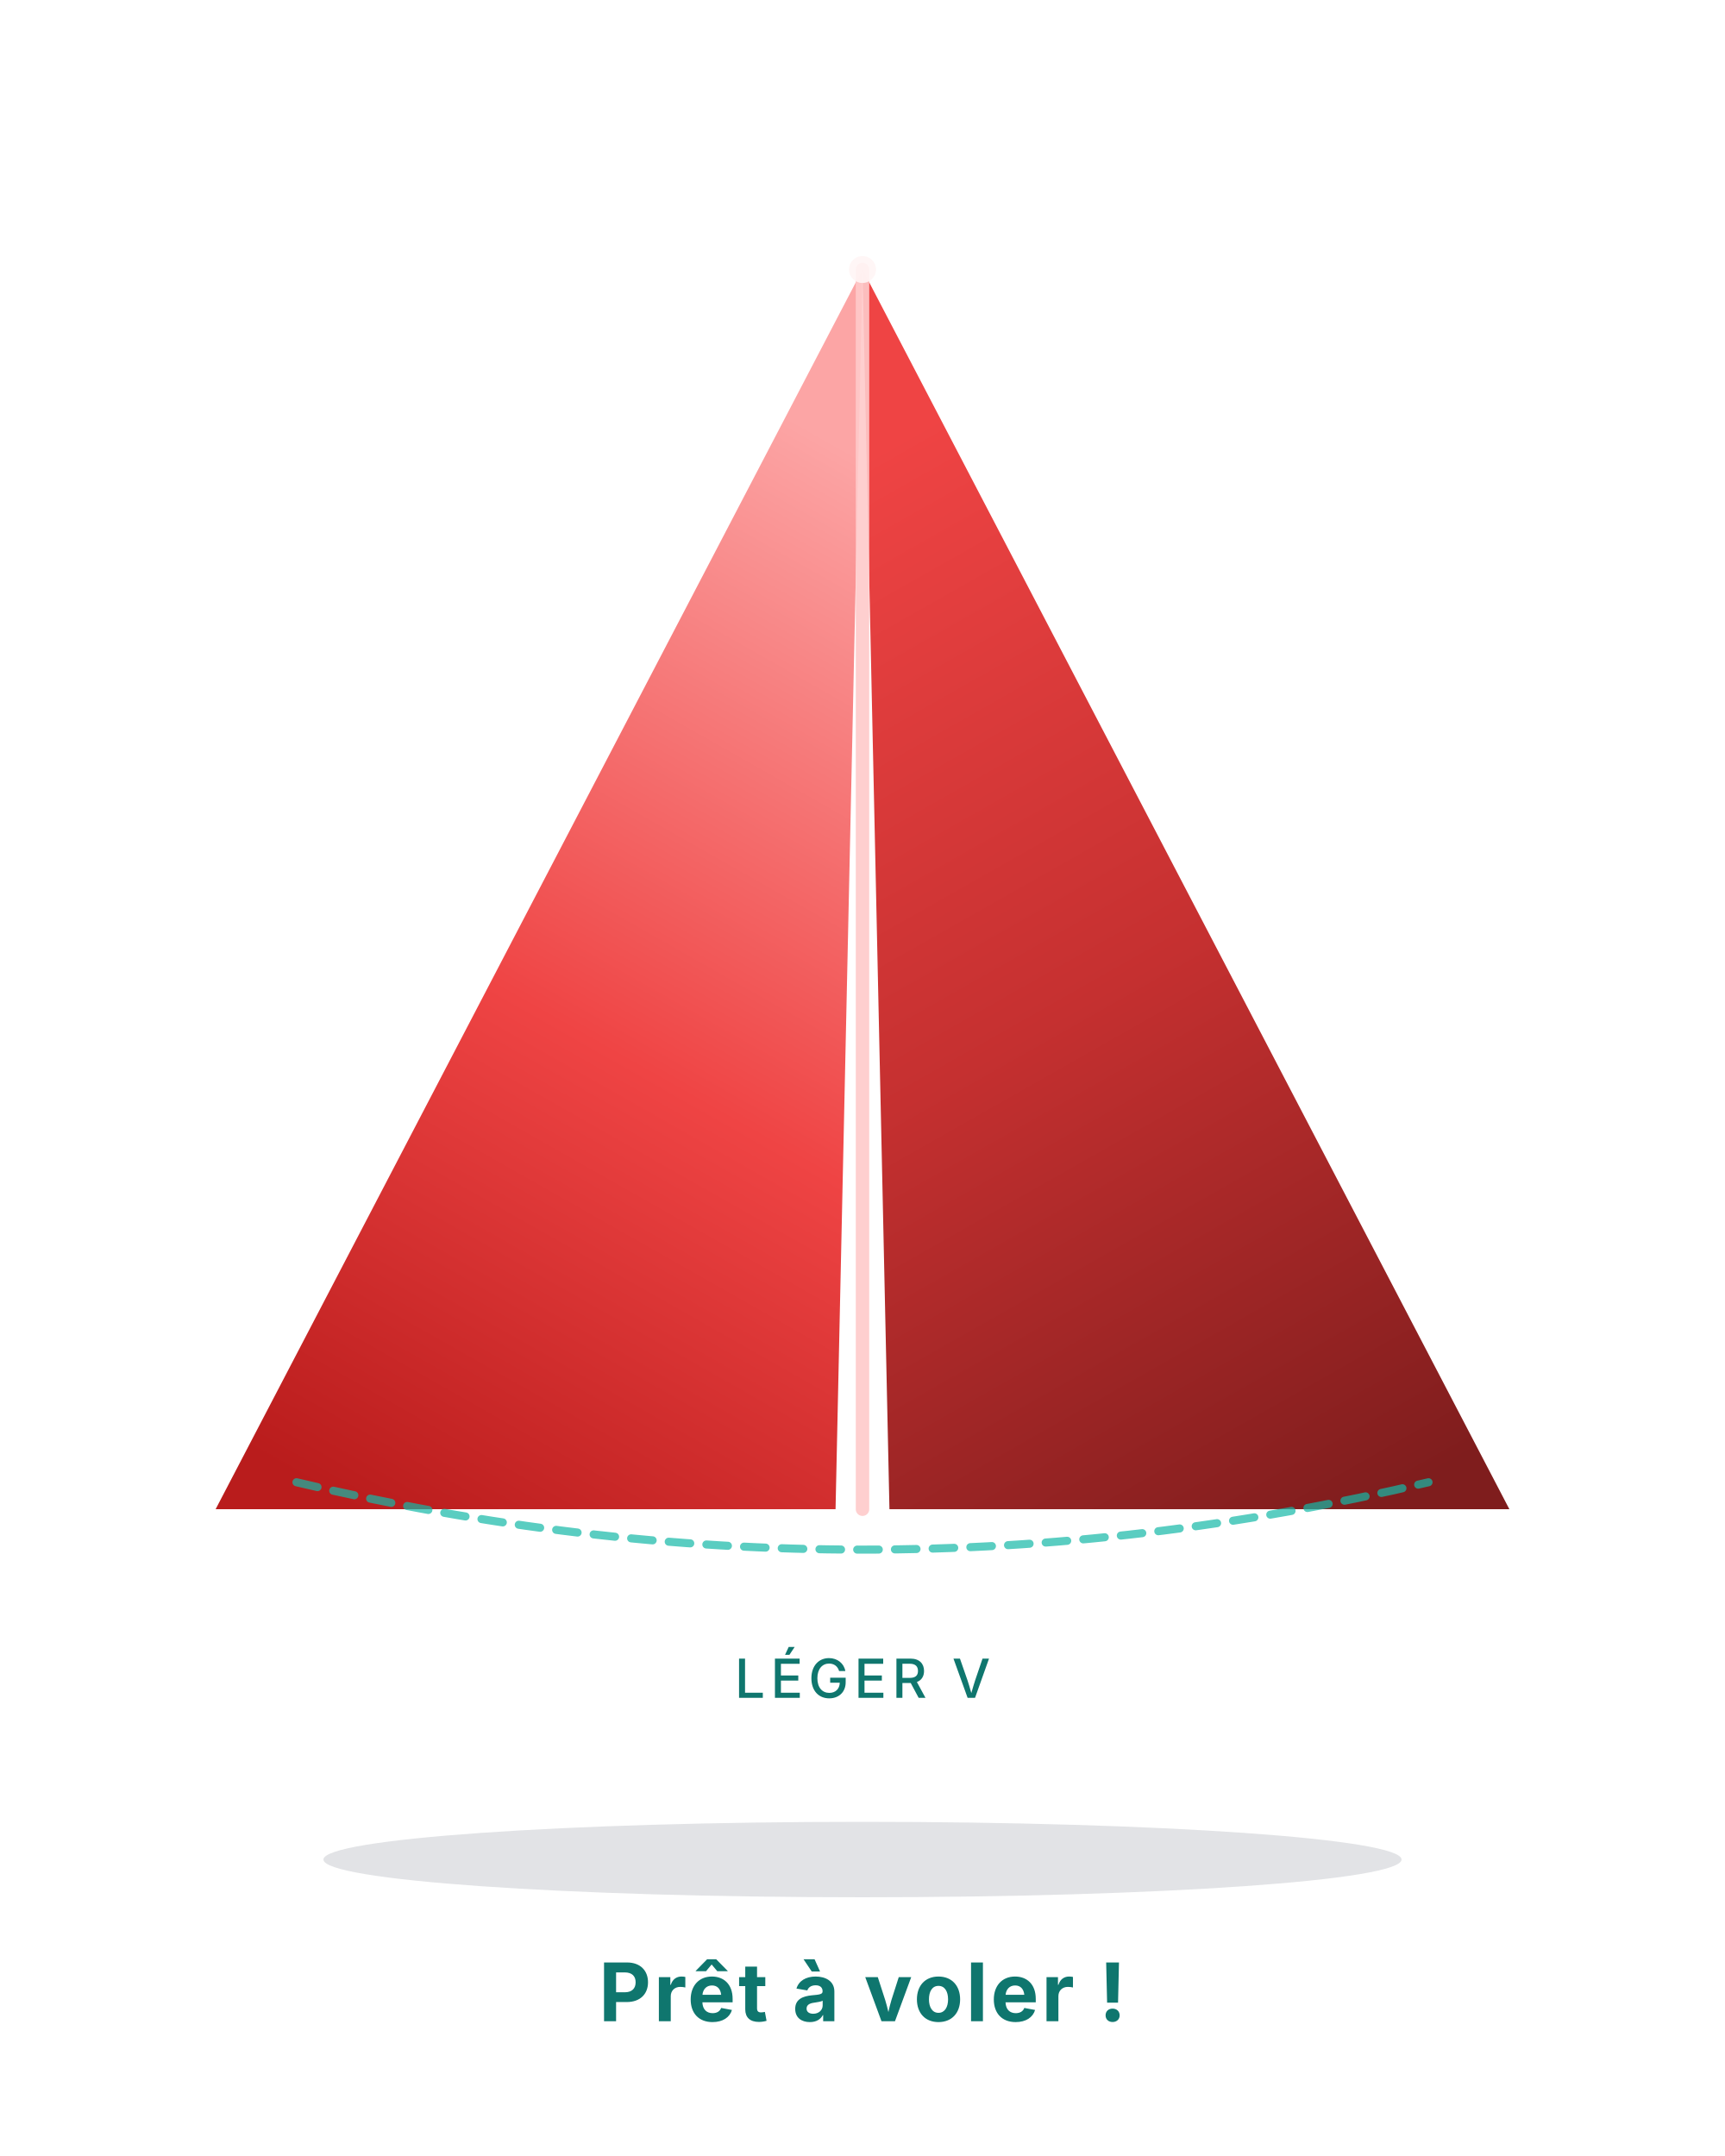
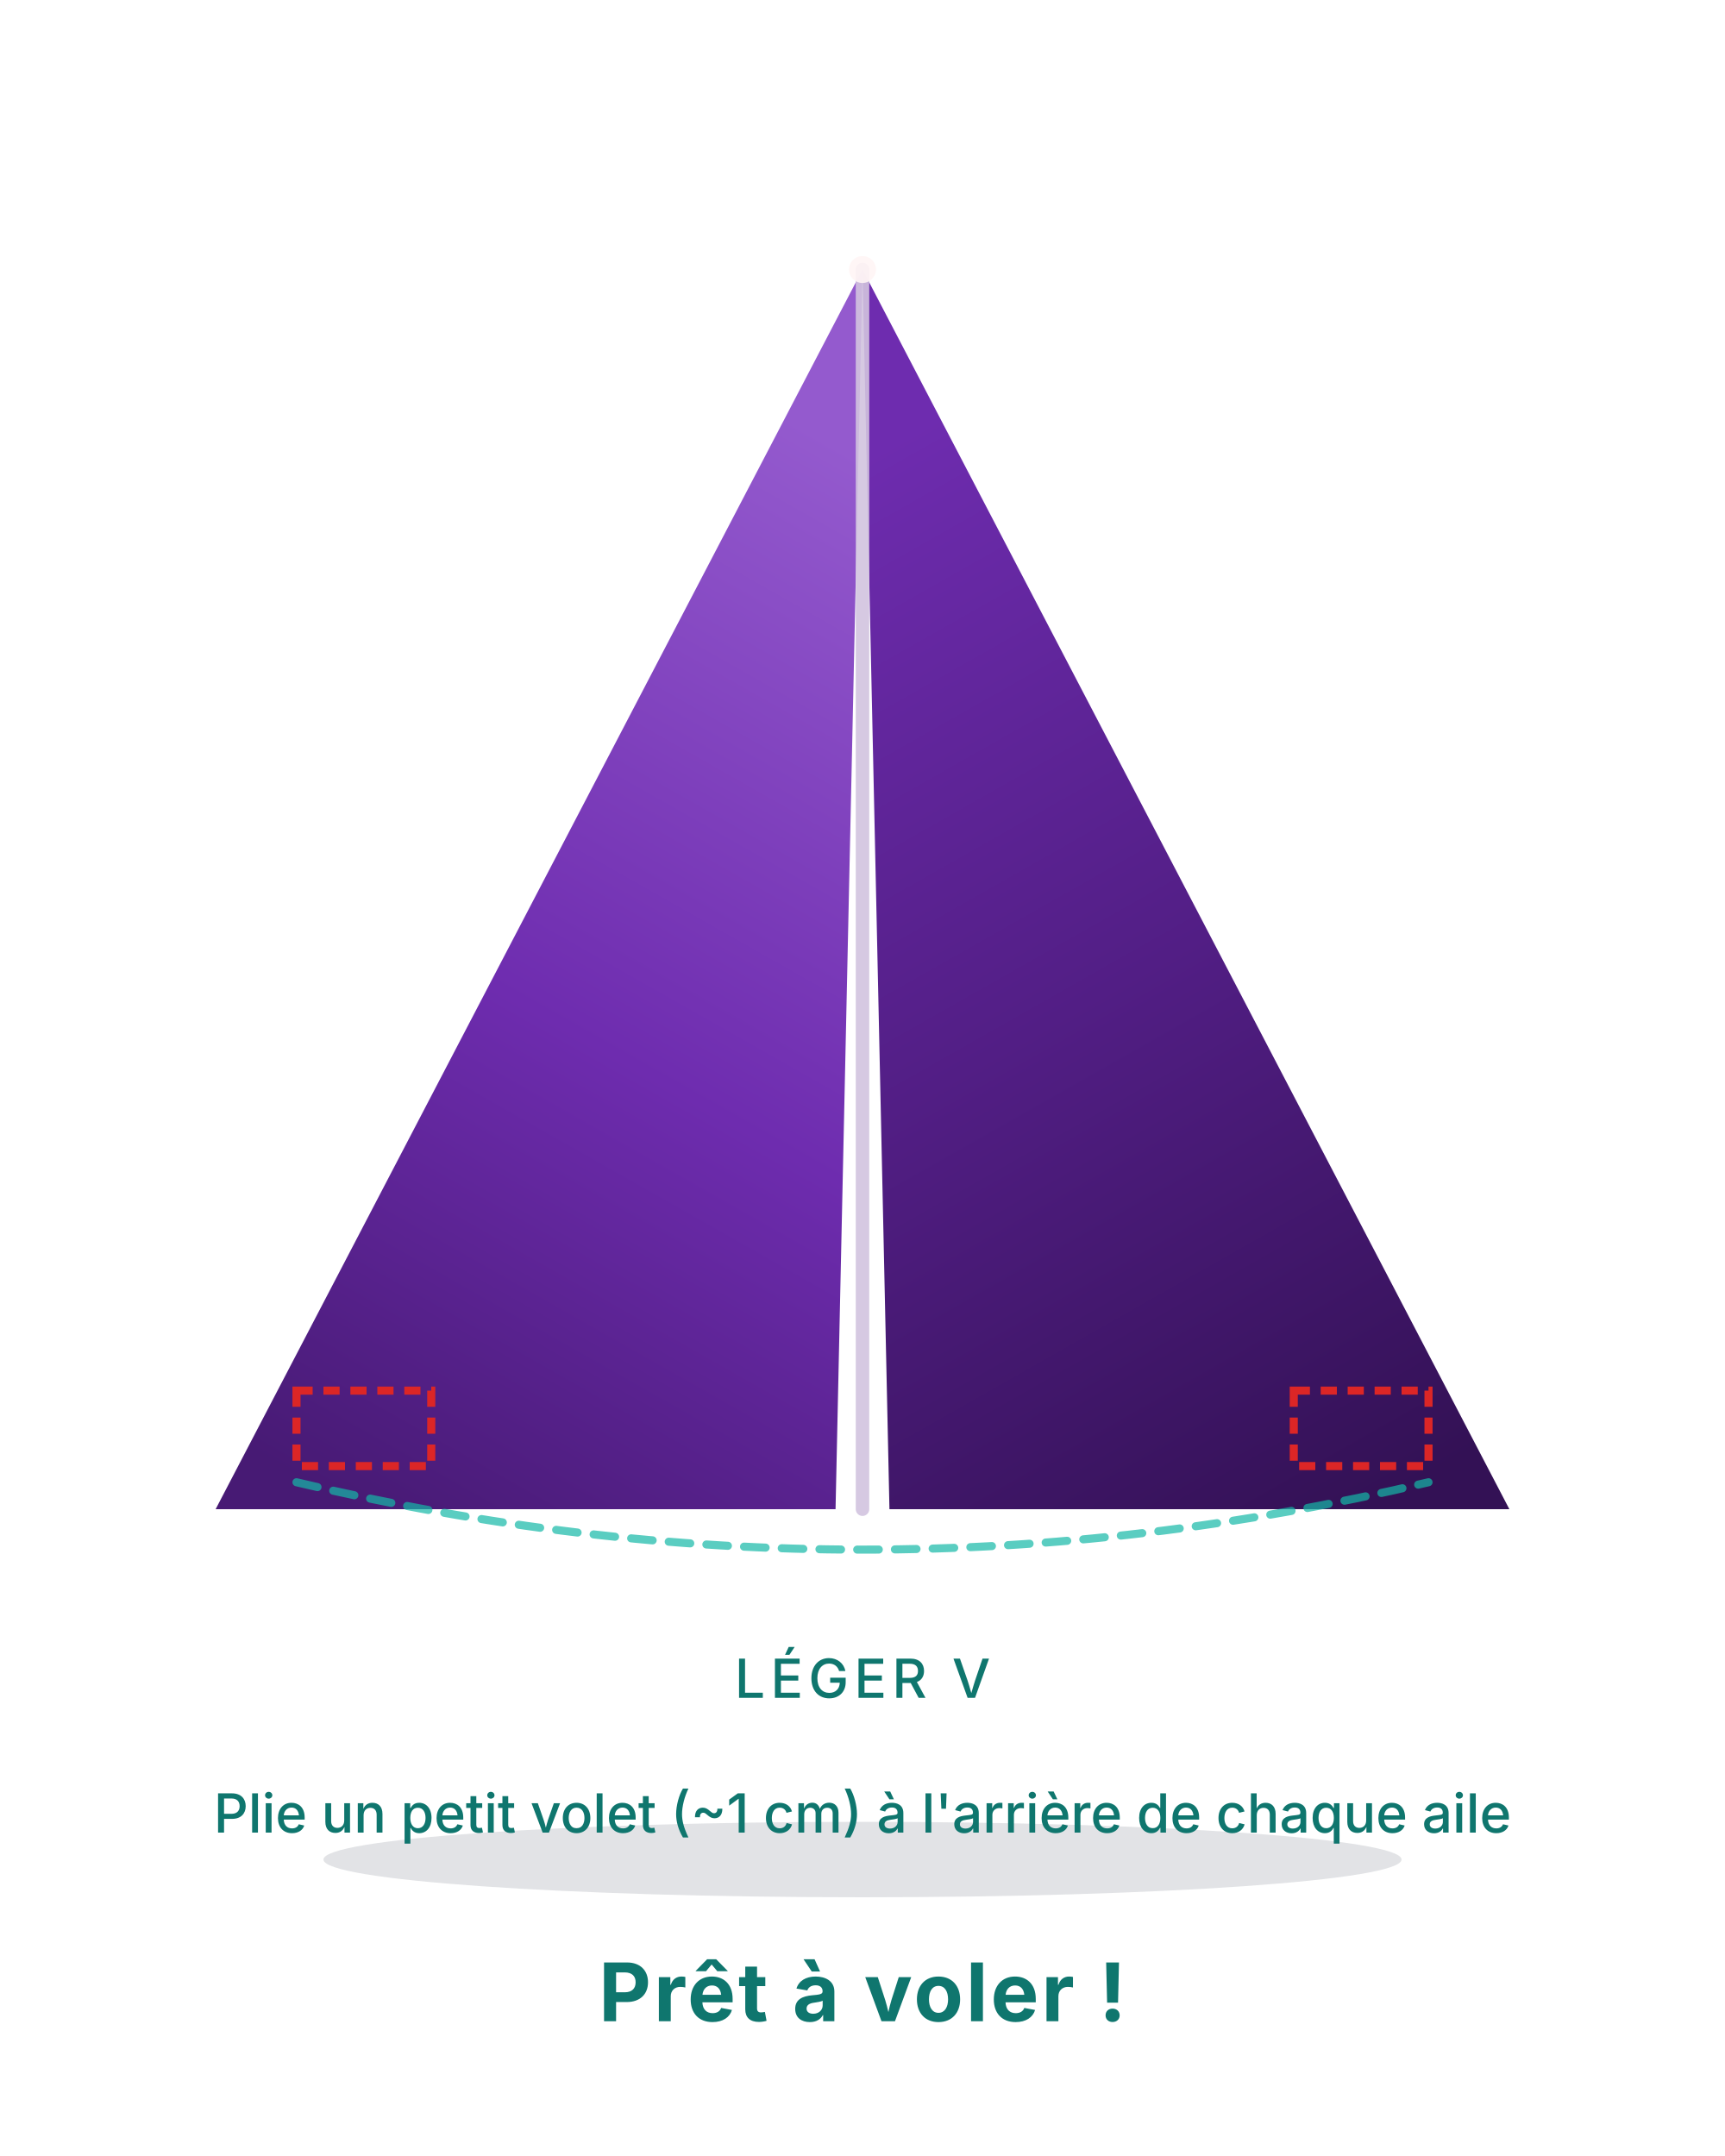
- <svg xmlns="http://www.w3.org/2000/svg" viewBox="0 0 320 400" fill="none" font-family="system-ui, -apple-system, sans-serif">
+ <svg xmlns="http://www.w3.org/2000/svg" viewBox="0 0 320 400" fill="none" font-family="system-ui,-apple-system,sans-serif">
  <defs>
    <filter id="ps" x="-10%" y="-10%" width="120%" height="120%">
      <feGaussianBlur in="SourceAlpha" stdDeviation="3" />
      <feOffset dx="0" dy="3" />
      <feComponentTransfer>
        <feFuncA type="linear" slope="0.18" />
      </feComponentTransfer>
      <feMerge>
        <feMergeNode />
        <feMergeNode in="SourceGraphic" />
      </feMerge>
    </filter>
    <marker id="arr" viewBox="0 0 10 10" refX="8" refY="5" markerWidth="6" markerHeight="6" orient="auto-start-reverse">
      <path d="M 0 0 L 10 5 L 0 10 z" fill="#6366f1" />
    </marker>
    <marker id="arrT" viewBox="0 0 10 10" refX="8" refY="5" markerWidth="6" markerHeight="6" orient="auto-start-reverse">
      <path d="M 0 0 L 10 5 L 0 10 z" fill="#14b8a6" />
    </marker>
    <linearGradient id="foldTri" x1="0" y1="0" x2="1" y2="1">
      <stop offset="0" stop-color="#fff7ed" />
      <stop offset="1" stop-color="#fed7aa" stop-opacity="0.7" />
    </linearGradient>
-   </defs>
-   <defs>
-     <linearGradient id="wL" x1="0.5" y1="0" x2="0.2" y2="1">
-       <stop offset="0" stop-color="#fca5a5" />
-       <stop offset="0.55" stop-color="#ef4444" />
-       <stop offset="1" stop-color="#b91c1c" />
+     <linearGradient id="pWingL" x1="0.5" y1="0" x2="0.2" y2="1">
+       <stop offset="0" stop-color="hsl(270, 54%, 58%)" />
+       <stop offset="0.55" stop-color="hsl(270, 60%, 43%)" />
+       <stop offset="1" stop-color="hsl(270, 63%, 28%)" />
    </linearGradient>
-     <linearGradient id="wR" x1="0.5" y1="0" x2="0.8" y2="1">
-       <stop offset="0" stop-color="#ef4444" />
-       <stop offset="0.5" stop-color="#c53030" />
-       <stop offset="1" stop-color="#7f1d1d" />
+     <linearGradient id="pWingR" x1="0.5" y1="0" x2="0.8" y2="1">
+       <stop offset="0" stop-color="hsl(270, 60%, 43%)" />
+       <stop offset="0.5" stop-color="hsl(270, 63%, 32%)" />
+       <stop offset="1" stop-color="hsl(270, 66%, 20%)" />
    </linearGradient>
  </defs>
  <ellipse cx="160" cy="345" rx="100" ry="7" fill="#1e293b" opacity="0.13" />
-   <polygon points="160,50 40,280 155,280" fill="url(#wL)" />
-   <polygon points="160,50 165,280 280,280" fill="url(#wR)" />
-   <line x1="160" y1="50" x2="160" y2="280" stroke="#fecaca" stroke-width="2.5" stroke-linecap="round" opacity="0.9" />
+   <polygon points="160,50 40,280 155,280" fill="url(#pWingL)" />
+   <polygon points="160,50 165,280 280,280" fill="url(#pWingR)" />
+   <line x1="160" y1="50" x2="160" y2="280" stroke="hsl(270, 30%, 82%)" stroke-width="2.5" stroke-linecap="round" opacity="0.9" />
  <circle cx="160" cy="50" r="2.5" fill="#fff5f5" opacity="0.9" />
  <path d="M 55 275 Q 160 300 265 275" stroke="#14b8a6" stroke-width="1.5" stroke-dasharray="4 3" fill="none" stroke-linecap="round" opacity="0.7" />
  <text x="160" y="315" text-anchor="middle" font-size="10" fill="#0f766e" font-weight="500" letter-spacing="1">LÉGER V</text>
  <text x="160" y="375" text-anchor="middle" font-size="15" font-weight="700" fill="#0f766e" letter-spacing="0.5">Prêt à voler !</text>
+   <rect x="55" y="258" width="25" height="14" fill="none" stroke="#dc2626" stroke-width="1.5" stroke-dasharray="3 2" />
+   <rect x="240" y="258" width="25" height="14" fill="none" stroke="#dc2626" stroke-width="1.5" stroke-dasharray="3 2" />
+   <text x="160" y="340" text-anchor="middle" font-size="10" fill="#0f766e" font-weight="500">Plie un petit volet (~1 cm) à l'arrière de chaque aile</text>
</svg>
